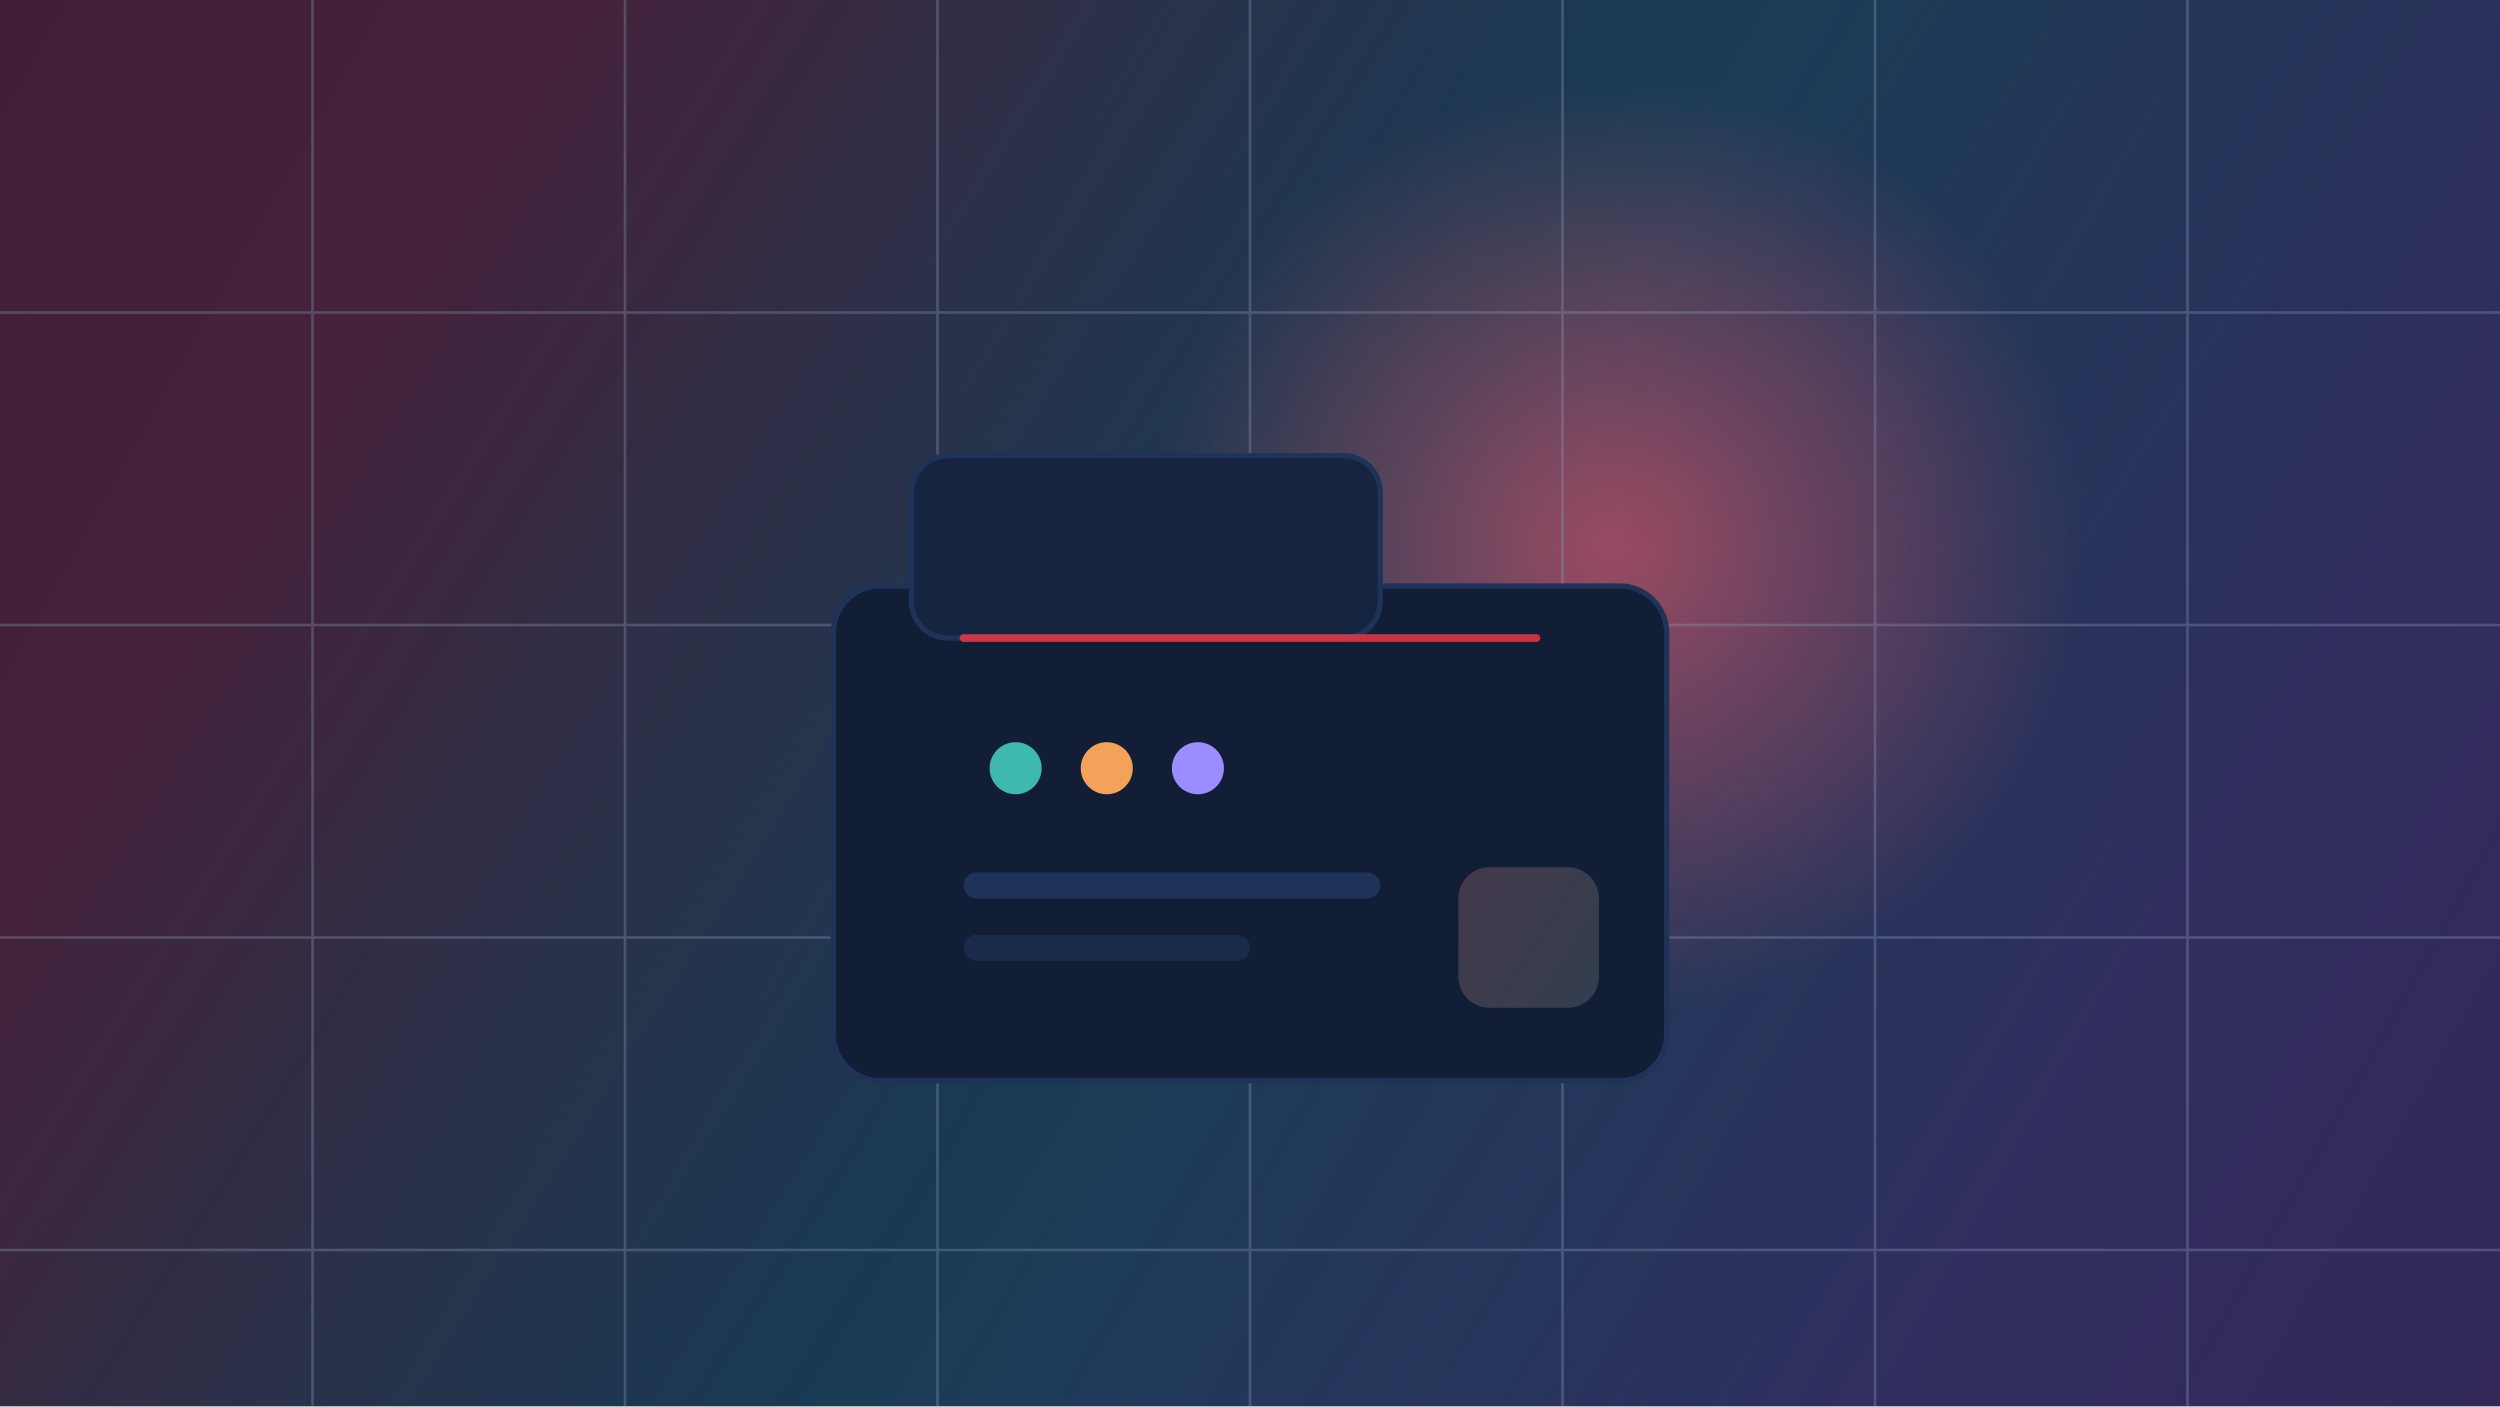
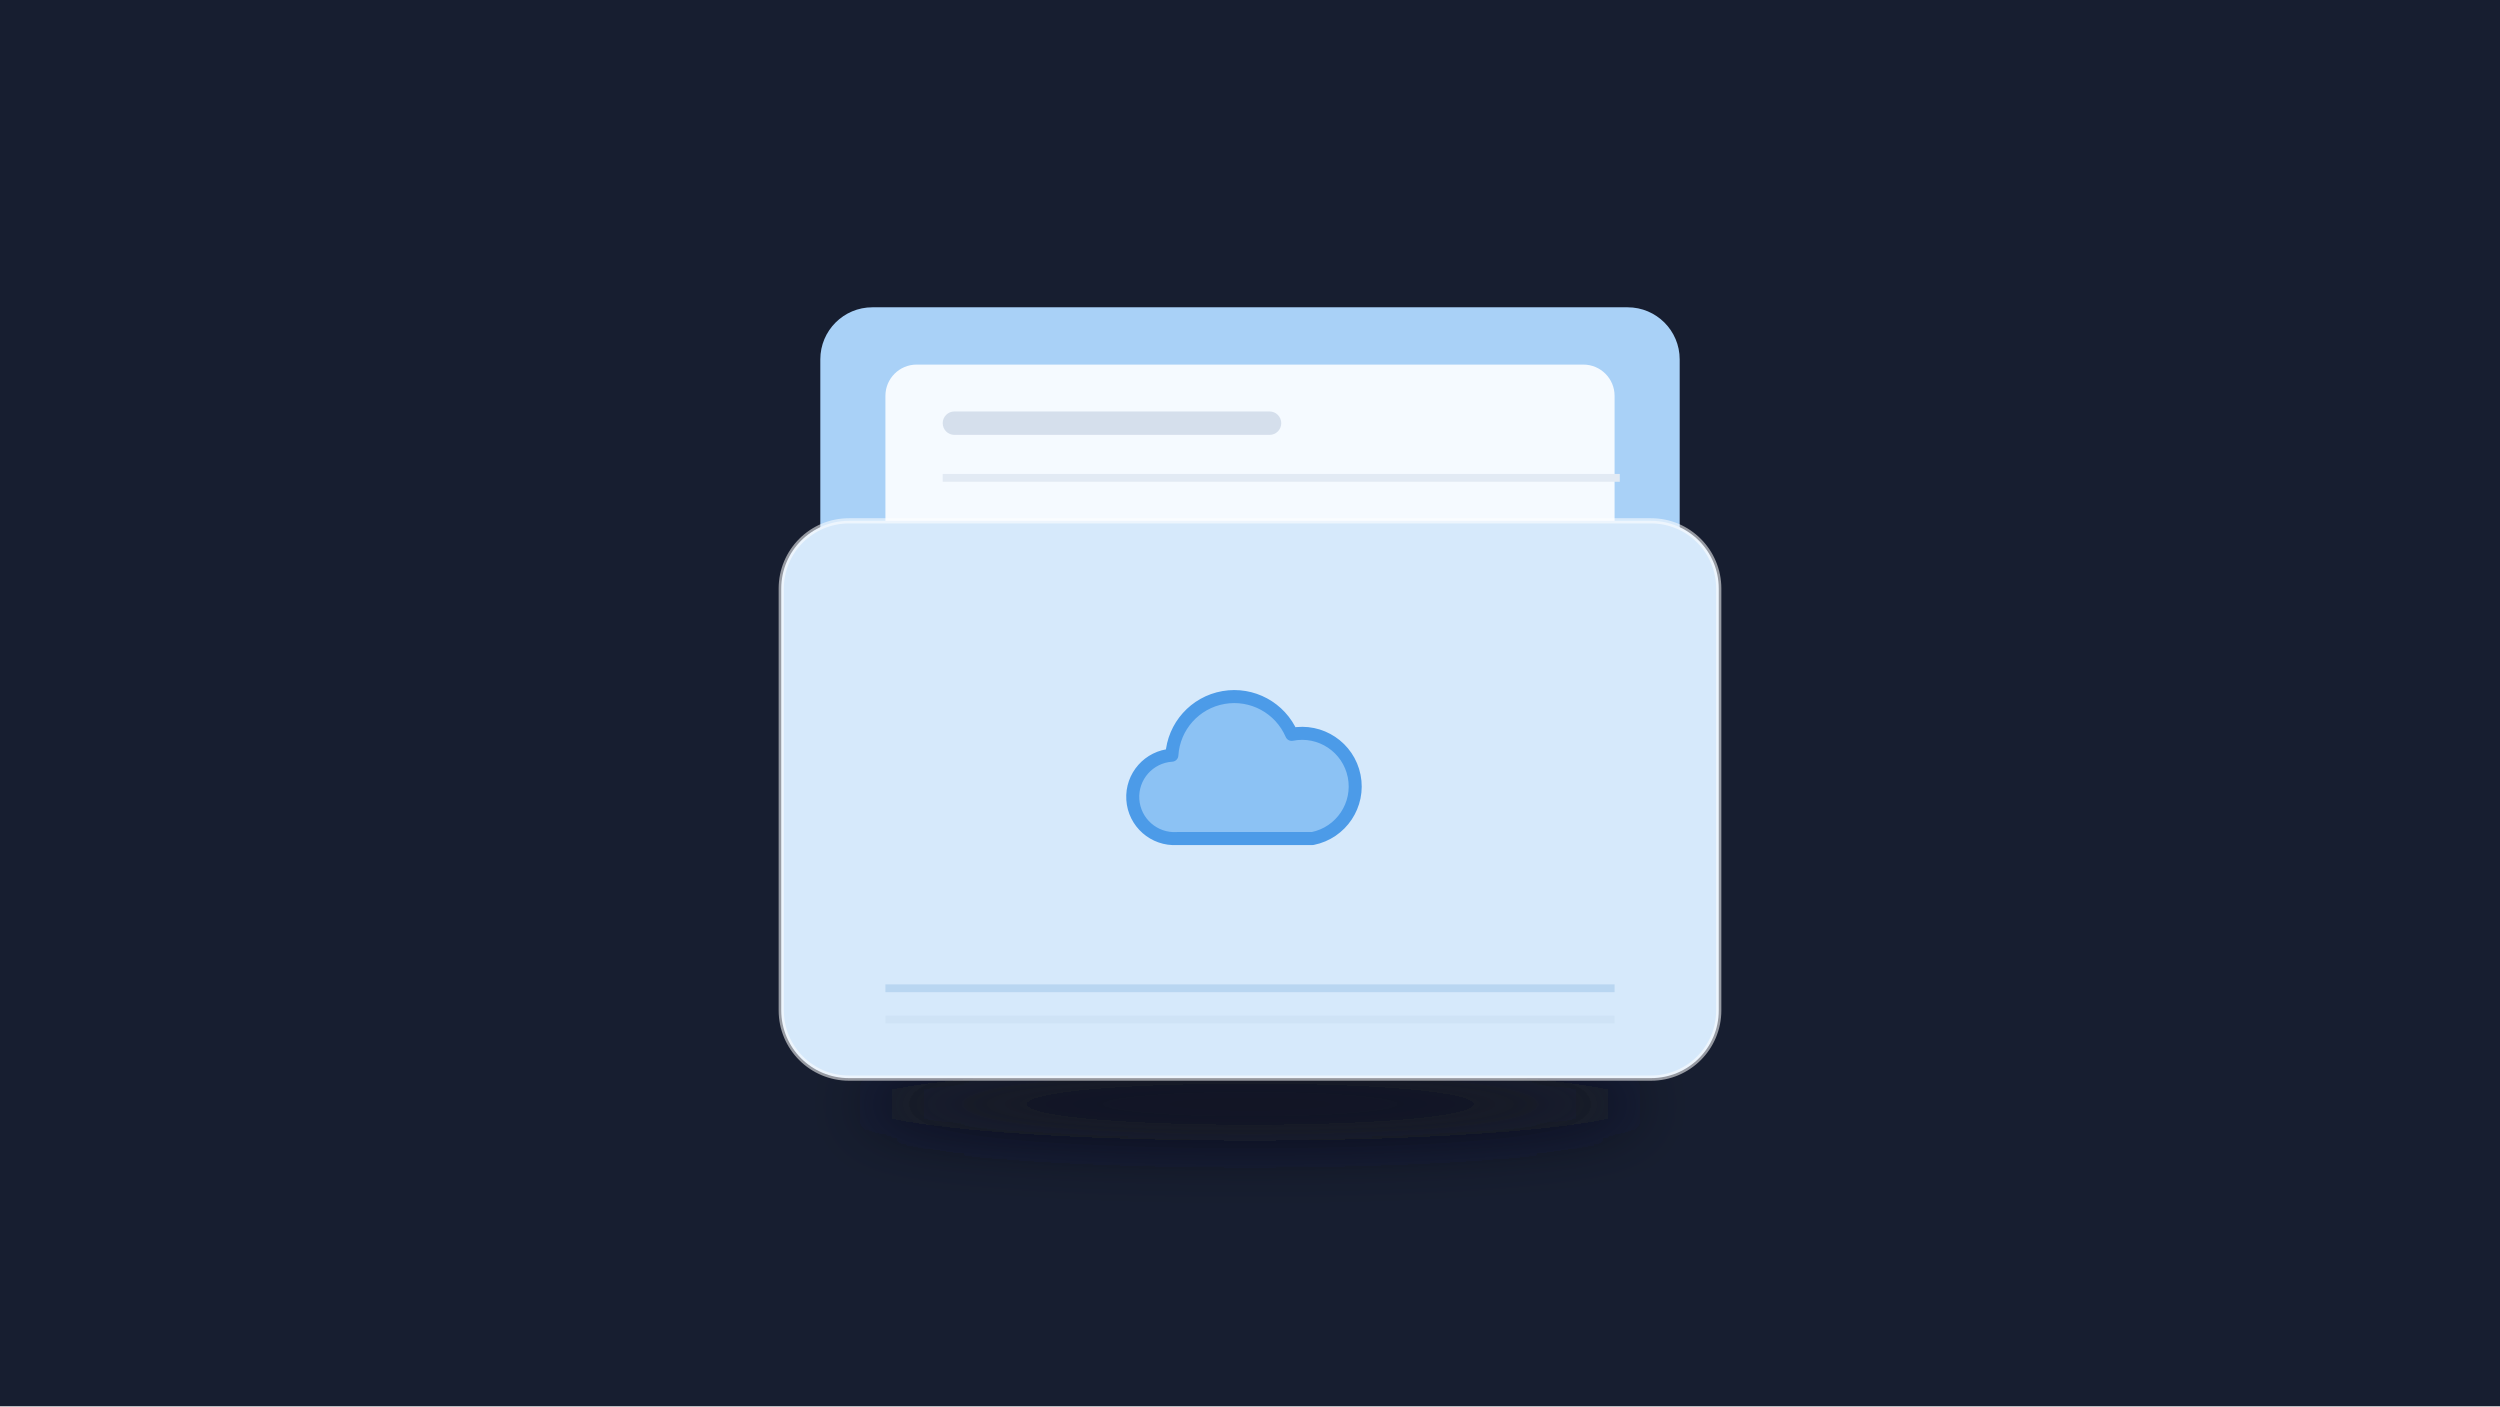
<svg xmlns="http://www.w3.org/2000/svg" width="960" height="540" viewBox="0 0 960 540" fill="none">
  <defs>
-     <linearGradient id="bg" x1="0" y1="0" x2="960" y2="540" gradientUnits="userSpaceOnUse">
-       <stop stop-color="#0c1730" />
-       <stop offset="0.55" stop-color="#132445" />
-       <stop offset="1" stop-color="#1a1030" />
+     <linearGradient id="back" x1="0" y1="0" x2="0" y2="1">
+       <stop stop-color="#bcdcfb" />
+       <stop offset="1" stop-color="#9ccaf5" />
    </linearGradient>
-     <linearGradient id="glow" x1="180" y1="80" x2="780" y2="460" gradientUnits="userSpaceOnUse">
-       <stop stop-color="#e63946" stop-opacity="0.45" />
-       <stop offset="0.5" stop-color="#3fb8af" stop-opacity="0.28" />
-       <stop offset="1" stop-color="#9b8cff" stop-opacity="0.35" />
+     <linearGradient id="front" x1="0" y1="0" x2="0" y2="1">
+       <stop stop-color="#e4f1fd" />
+       <stop offset="1" stop-color="#c9e2f9" />
    </linearGradient>
-     <radialGradient id="orb" cx="0" cy="0" r="1" gradientUnits="userSpaceOnUse" gradientTransform="translate(620 210) rotate(90) scale(180 180)">
-       <stop stop-color="#ff5a6a" stop-opacity="0.55" />
-       <stop offset="1" stop-color="#ff5a6a" stop-opacity="0" />
+     <radialGradient id="glow" cx="0" cy="0" r="1" gradientUnits="userSpaceOnUse" gradientTransform="translate(480 300) scale(300 190)">
+       <stop stop-color="#7fb8f2" stop-opacity="0.22" />
+       <stop offset="1" stop-color="#7fb8f2" stop-opacity="0" />
    </radialGradient>
+     <filter id="blur" x="-20%" y="-100%" width="140%" height="300%">
+       <feGaussianBlur stdDeviation="12" />
+     </filter>
  </defs>
-   <rect width="960" height="540" fill="url(#bg)" />
-   <rect width="960" height="540" fill="url(#glow)" opacity="0.55" />
-   <circle cx="620" cy="210" r="180" fill="url(#orb)" />
-   <g opacity="0.35" stroke="#8a98b8" stroke-width="1">
-     <path d="M0 120H960M0 240H960M0 360H960M0 480H960" />
-     <path d="M120 0V540M240 0V540M360 0V540M480 0V540M600 0V540M720 0V540M840 0V540" />
-   </g>
-   <g transform="translate(280 145)">
-     <rect x="40" y="80" width="320" height="190" rx="18" fill="#111e36" stroke="#1f3358" stroke-width="2" />
-     <rect x="70" y="30" width="180" height="70" rx="14" fill="#15243f" stroke="#1f3358" stroke-width="2" />
-     <path d="M90 100H310" stroke="#e63946" stroke-width="3" stroke-linecap="round" opacity="0.85" />
-     <circle cx="110" cy="150" r="10" fill="#3fb8af" />
-     <circle cx="145" cy="150" r="10" fill="#f4a259" />
-     <circle cx="180" cy="150" r="10" fill="#9b8cff" />
-     <rect x="90" y="190" width="160" height="10" rx="5" fill="#1f3358" />
-     <rect x="90" y="214" width="110" height="10" rx="5" fill="#1a2b4a" />
-     <rect x="280" y="188" width="54" height="54" rx="12" fill="url(#glow)" opacity="0.9" />
-   </g>
+   <rect width="960" height="540" fill="#171e30" />
+   <rect width="960" height="540" fill="none" />
+   <ellipse cx="480" cy="424" rx="150" ry="14" fill="#0a0f1c" opacity="0.7" filter="url(#blur)" />
+   <rect x="315" y="118" width="330" height="140" rx="20" fill="#a9d1f7" />
+   <rect x="340" y="140" width="280" height="90" rx="12" fill="#f5faff" />
+   <rect x="362" y="158" width="130" height="9" rx="4.5" fill="#d5dfec" />
+   <rect x="362" y="182" width="260" height="3" fill="#e2eaf4" />
+   <rect x="300" y="200" width="360" height="214" rx="26" fill="#d6e9fb" />
+   <rect x="300" y="200" width="360" height="214" rx="26" stroke="#ffffff" stroke-opacity="0.55" stroke-width="2" />
+   <path d="M452 322a16 16 0 0 1-2-32a24 24 0 0 1 46-8a19 19 0 0 1 8 40z" stroke="#4c9be8" stroke-width="5" stroke-linejoin="round" fill="#8cc2f4" />
+   <rect x="340" y="378" width="280" height="3" fill="#b9d6f1" />
+   <rect x="340" y="390" width="280" height="3" fill="#cfe3f6" />
</svg>
